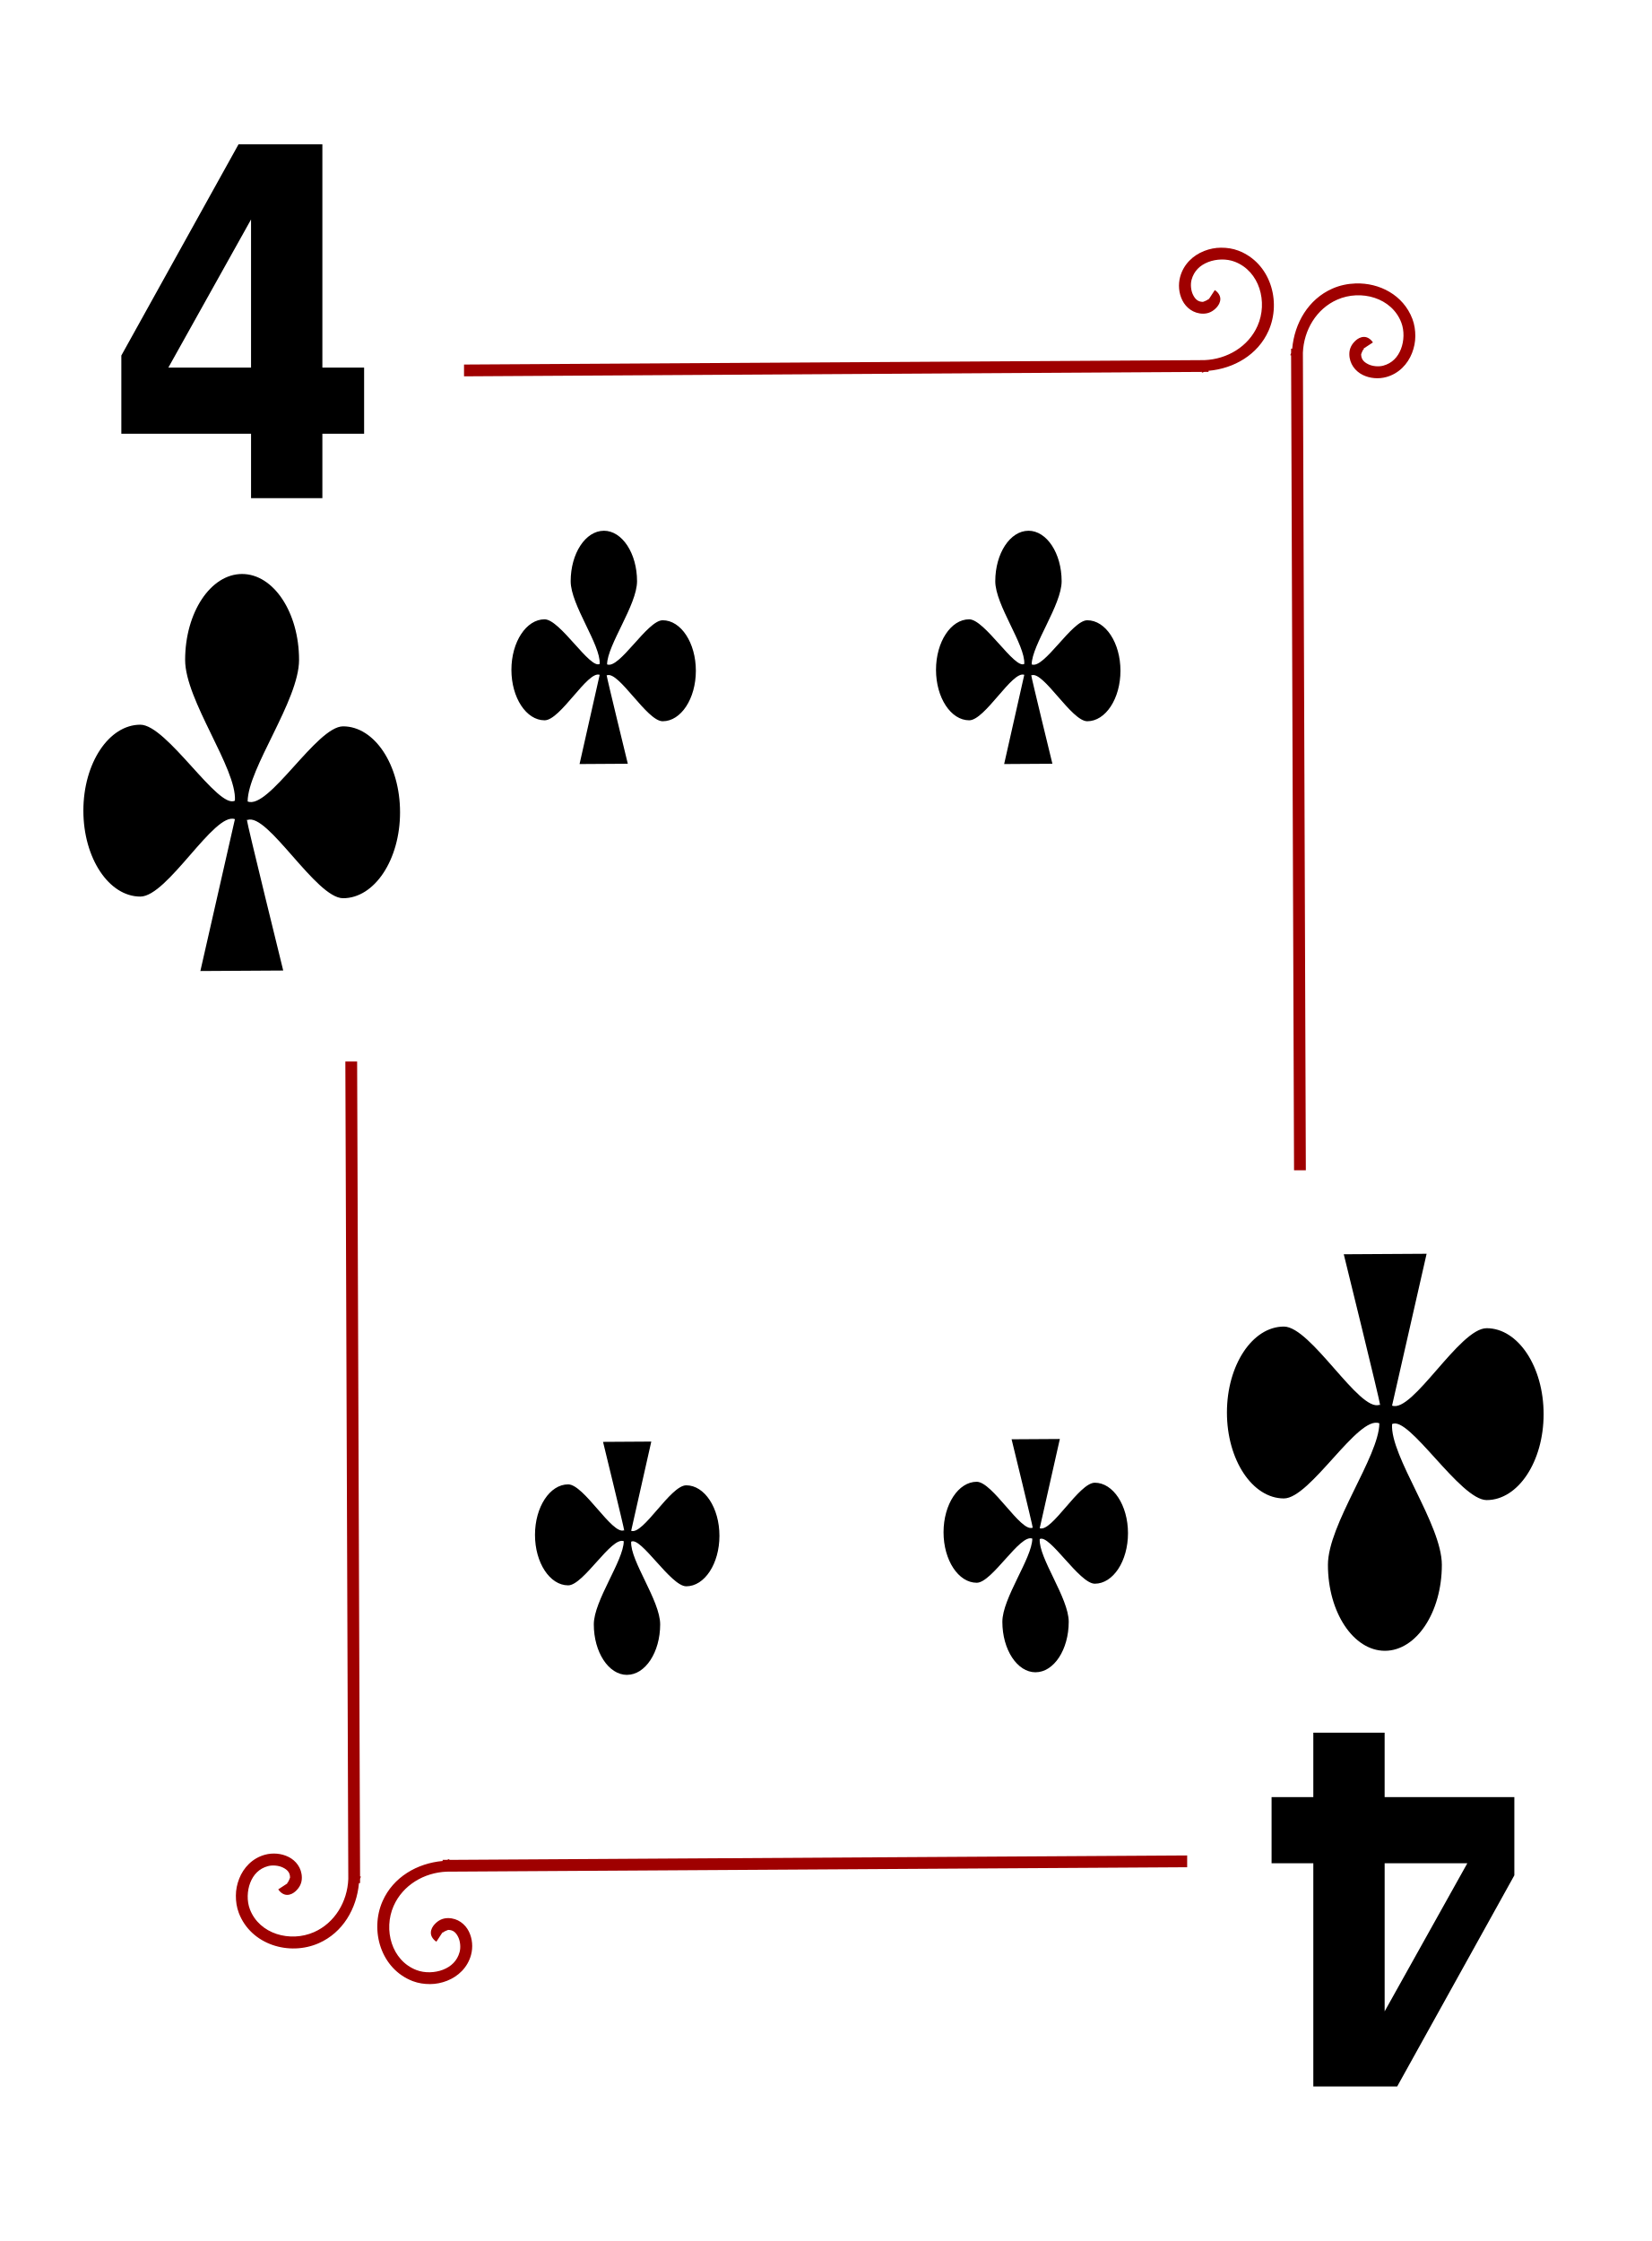
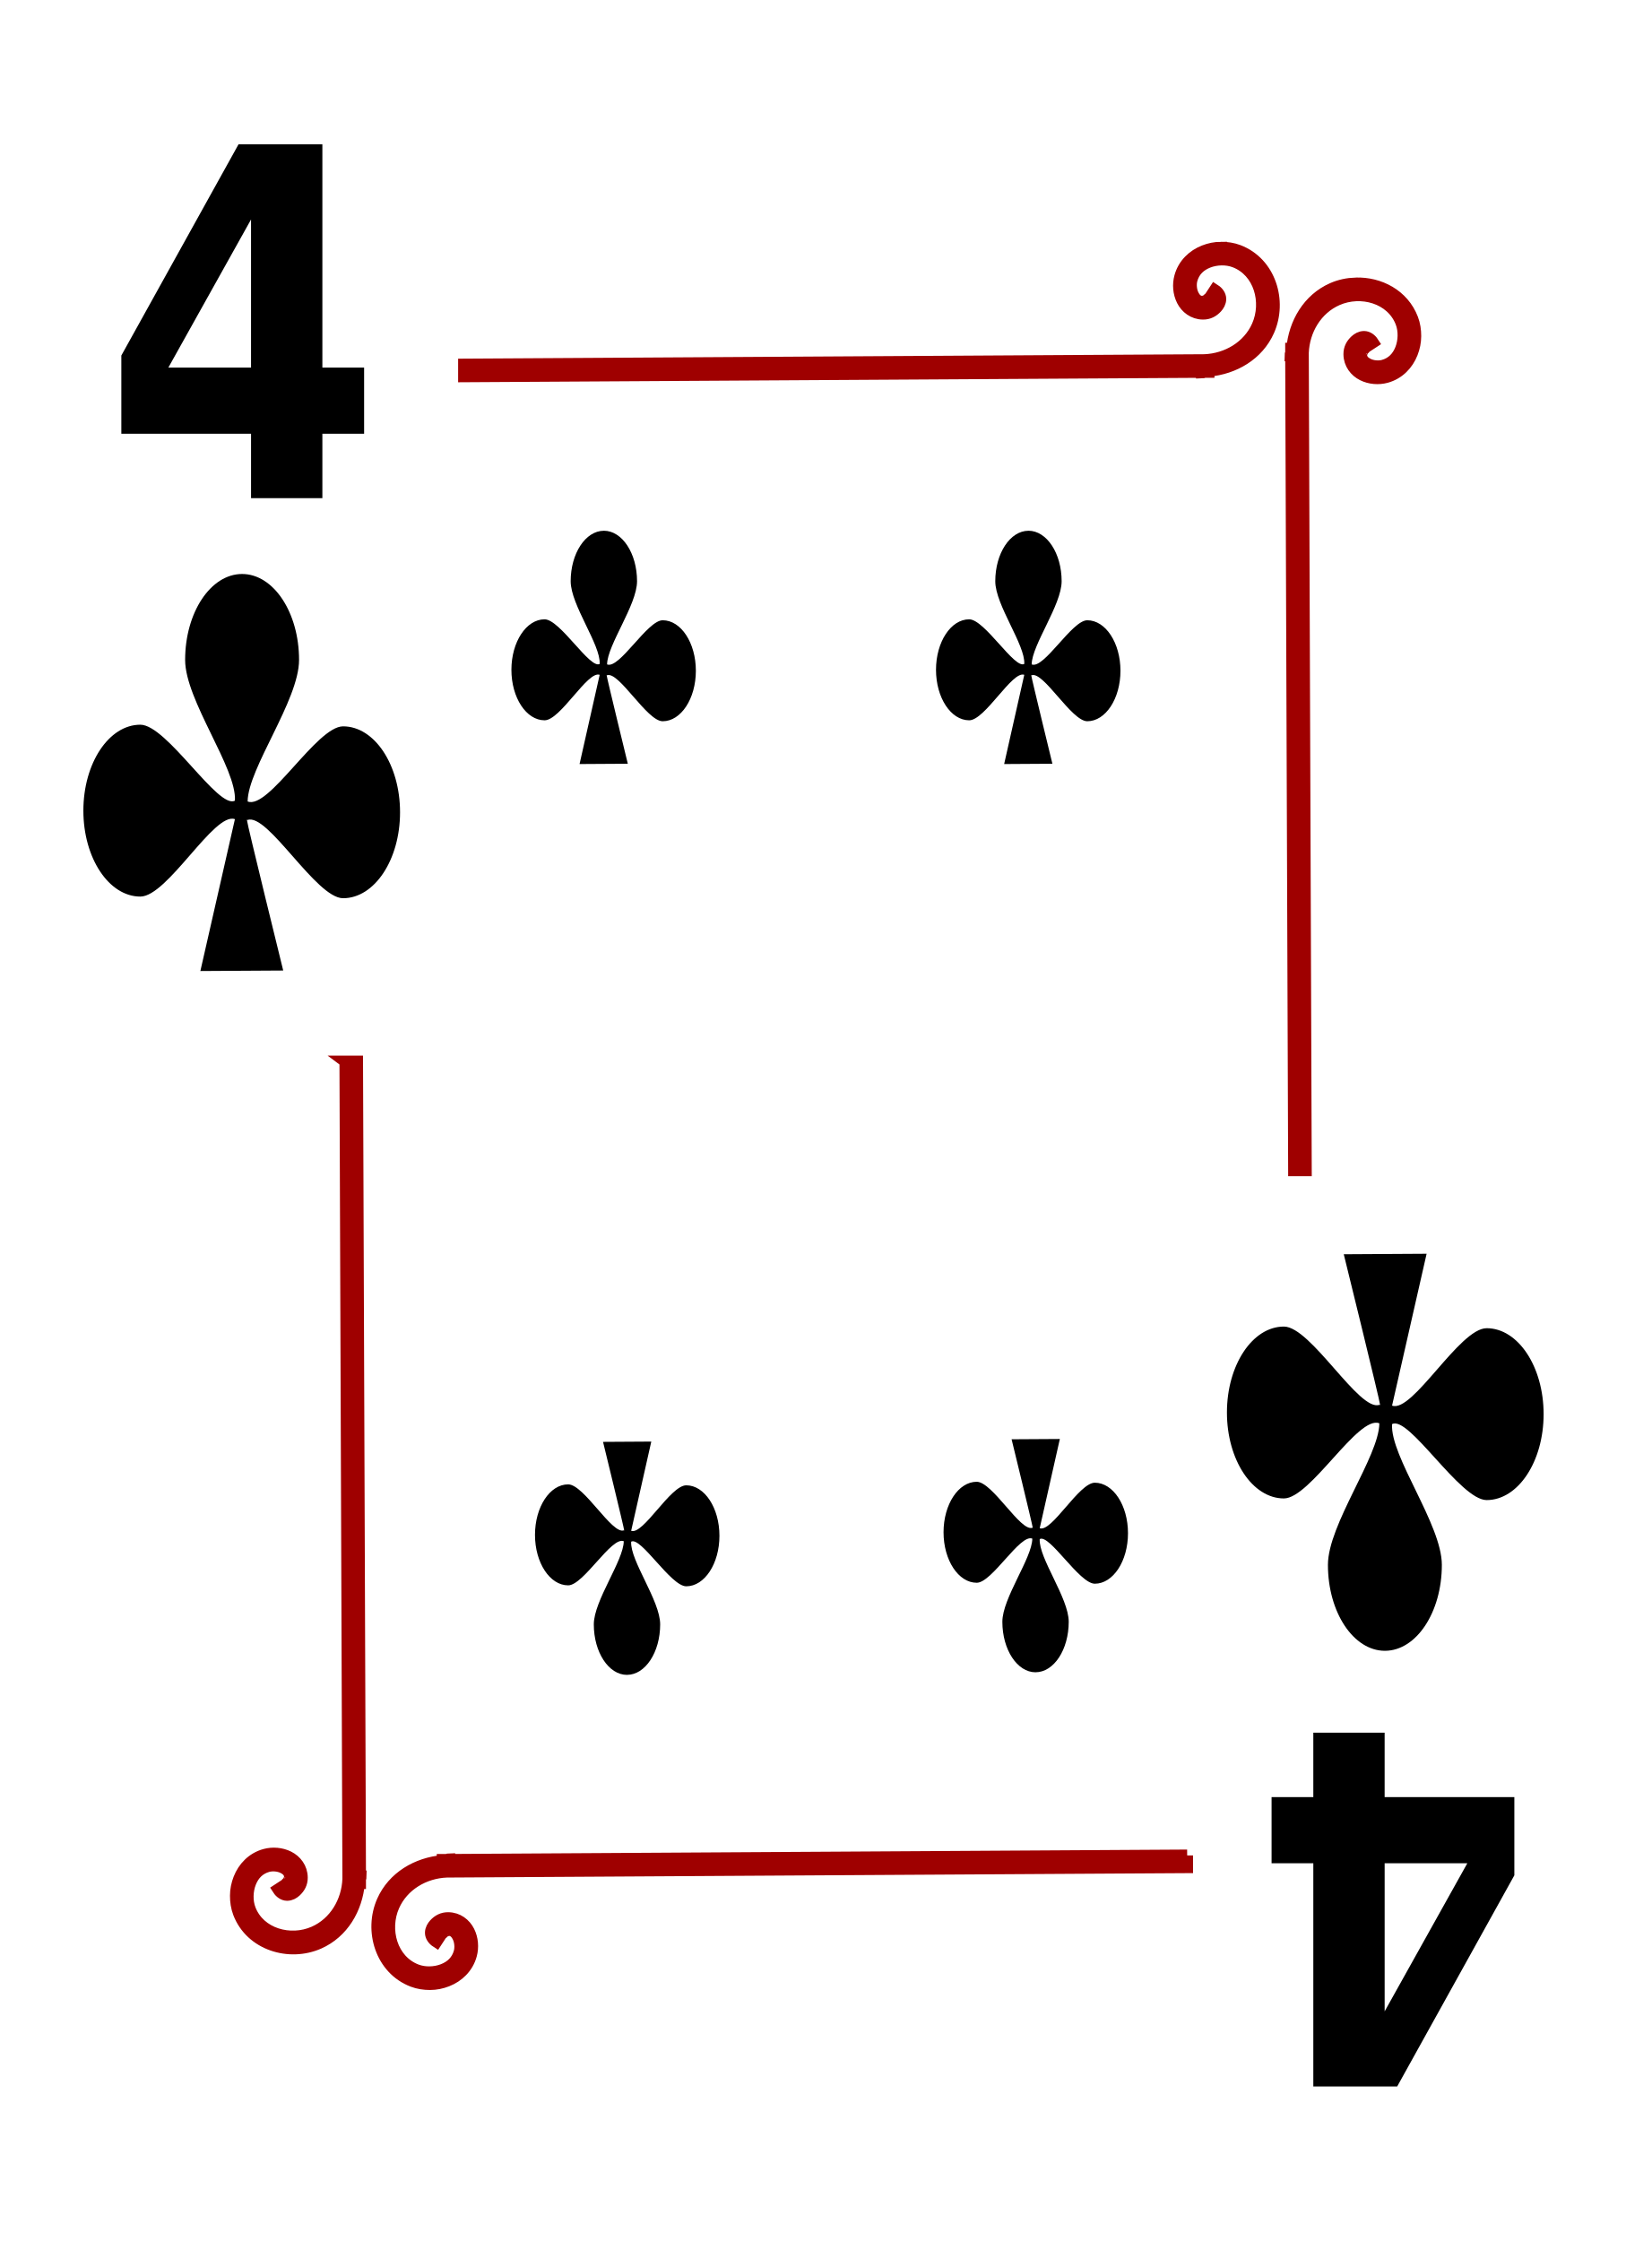
<svg xmlns="http://www.w3.org/2000/svg" viewBox="0 0 140 190">
-   <path d="m103.531,21c-.497.002-.973.099-1.438.281-.93.364-1.738,1.111-2.031,2.188-.176.645-.123,1.381.188,2s.932,1.119 1.75,1.125c.476.003.85-.196 1.156-.531 .153-.168.313-.416.312-.719s-.21-.583-.469-.75l-.531.812c.07.045 0-.005 0-.062s.017-.022-.031.031c-.097.106-.455.219-.438.219-.423-.003-.655-.217-.844-.594s-.227-.905-.125-1.281c.204-.751.718-1.231 1.406-1.5s1.552-.298 2.25-.031c2.116.808 2.825,3.429 1.938,5.438-.779,1.764-2.581,2.83-4.5,2.906l-62.781.375v1l62.562-.375v.062c.078 0.0.141-.06.219-.062h.344v-.094c2.163-.194 4.191-1.362 5.094-3.406 1.101-2.492.143-5.748-2.562-6.781-.472-.18-.971-.252-1.469-.25zm11.406,3.031c-.672.023-1.346.162-1.969.438-2.044.903-3.212,2.93-3.406,5.094h-.094v.344c-.003.078-.063.141-.062.219h.062l.25,69.094h1l-.25-69.312c.077-1.919 1.142-3.721 2.906-4.5 2.008-.887 4.63-.178 5.438,1.938 .266.698.238,1.562-.031,2.25s-.749,1.202-1.5,1.406c-.376.102-.905.064-1.281-.125s-.591-.421-.594-.844c0.0.017.113-.341.219-.438 .053-.048.089-.031.031-.031s-.108-.07-.062,0l.812-.531c-.167-.259-.447-.468-.75-.469s-.551.159-.719.312c-.335.306-.535.681-.531,1.156 .006.818.506,1.44 1.125,1.75s1.355.363 2,.188c1.076-.293 1.824-1.101 2.188-2.031 .182-.465.279-.94.281-1.438s-.07-.996-.25-1.469c-.775-2.029-2.797-3.068-4.812-3zm-85.656,65.969 .25,69.312c-.077,1.919-1.142,3.721-2.906,4.5-2.008.887-4.63.178-5.438-1.938-.266-.698-.238-1.562.031-2.25s.749-1.202 1.5-1.406c.376-.102.905-.064 1.281.125s.591.421.594.844c-0-.017-.113.341-.219.438-.053.048-.089.031-.031.031s.108.07.062,0l-.812.531c.167.259.447.468.75.469s.551-.159.719-.312c.335-.306.535-.681.531-1.156-.006-.818-.506-1.44-1.125-1.75s-1.355-.363-2-.188c-1.076.293-1.824,1.101-2.188,2.031-.182.465-.279.94-.281,1.438s.07.996.25,1.469c1.033,2.706 4.289,3.663 6.781,2.562 2.044-.903 3.212-2.93 3.406-5.094h.094v-.344c.003-.078.063-.141.062-.219h-.062l-.25-69.094h-1zm71.375,67.312-62.562.375v-.062c-.078-0-.141.06-.219.062h-.344v.094c-2.163.194-4.191,1.362-5.094,3.406-1.101,2.492-.143,5.748 2.562,6.781 .472.18.971.252 1.469.25s.973-.099 1.438-.281c.93-.364 1.738-1.111 2.031-2.188 .176-.645.123-1.381-.188-2s-.932-1.119-1.75-1.125c-.476-.003-.85.196-1.156.531-.153.168-.313.416-.312.719s.21.583.469.75l.531-.812c-.07-.045-0.0.005 0,.062s-.017.022.031-.031c.097-.106.455-.219.438-.219 .423.003.655.217.844.594s.227.905.125,1.281c-.204.751-.718,1.231-1.406,1.5s-1.552.298-2.25.031c-2.116-.808-2.825-3.429-1.938-5.438 .779-1.764 2.581-2.83 4.5-2.906l62.781-.375v-1z" fill="#9f0000" fill-rule="evenodd" />
+   <path d="m103.531,21c-.497.002-.973.099-1.438.281-.93.364-1.738,1.111-2.031,2.188-.176.645-.123,1.381.188,2s.932,1.119 1.75,1.125c.476.003.85-.196 1.156-.531 .153-.168.313-.416.312-.719s-.21-.583-.469-.75l-.531.812c.07.045 0-.005 0-.062s.017-.022-.031.031c-.097.106-.455.219-.438.219-.423-.003-.655-.217-.844-.594s-.227-.905-.125-1.281c.204-.751.718-1.231 1.406-1.5s1.552-.298 2.25-.031c2.116.808 2.825,3.429 1.938,5.438-.779,1.764-2.581,2.83-4.5,2.906l-62.781.375v1l62.562-.375v.062c.078 0.0.141-.06.219-.062h.344v-.094c2.163-.194 4.191-1.362 5.094-3.406 1.101-2.492.143-5.748-2.562-6.781-.472-.18-.971-.252-1.469-.25zm11.406,3.031c-.672.023-1.346.162-1.969.438-2.044.903-3.212,2.93-3.406,5.094h-.094v.344c-.003.078-.063.141-.062.219h.062l.25,69.094h1l-.25-69.312c.077-1.919 1.142-3.721 2.906-4.5 2.008-.887 4.63-.178 5.438,1.938 .266.698.238,1.562-.031,2.25s-.749,1.202-1.5,1.406c-.376.102-.905.064-1.281-.125s-.591-.421-.594-.844c0.0.017.113-.341.219-.438 .053-.048.089-.031.031-.031s-.108-.07-.062,0l.812-.531c-.167-.259-.447-.468-.75-.469s-.551.159-.719.312c-.335.306-.535.681-.531,1.156 .006.818.506,1.44 1.125,1.75s1.355.363 2,.188c1.076-.293 1.824-1.101 2.188-2.031 .182-.465.279-.94.281-1.438s-.07-.996-.25-1.469c-.775-2.029-2.797-3.068-4.812-3zm-85.656,65.969 .25,69.312c-.077,1.919-1.142,3.721-2.906,4.5-2.008.887-4.63.178-5.438-1.938-.266-.698-.238-1.562.031-2.25s.749-1.202 1.5-1.406c.376-.102.905-.064 1.281.125s.591.421.594.844c-0-.017-.113.341-.219.438-.053.048-.089.031-.031.031s.108.07.062,0l-.812.531c.167.259.447.468.75.469s.551-.159.719-.312c.335-.306.535-.681.531-1.156-.006-.818-.506-1.44-1.125-1.75s-1.355-.363-2-.188c-1.076.293-1.824,1.101-2.188,2.031-.182.465-.279.94-.281,1.438s.07.996.25,1.469c1.033,2.706 4.289,3.663 6.781,2.562 2.044-.903 3.212-2.93 3.406-5.094h.094v-.344c.003-.078.063-.141.062-.219h-.062l-.25-69.094h-1zm71.375,67.312-62.562.375v-.062c-.078-0-.141.06-.219.062h-.344v.094c-2.163.194-4.191,1.362-5.094,3.406-1.101,2.492-.143,5.748 2.562,6.781 .472.18.971.252 1.469.25s.973-.099 1.438-.281c.93-.364 1.738-1.111 2.031-2.188 .176-.645.123-1.381-.188-2s-.932-1.119-1.75-1.125c-.476-.003-.85.196-1.156.531-.153.168-.313.416-.312.719s.21.583.469.75l.531-.812c-.07-.045-0.0.005 0,.062s-.017.022.031-.031c.097-.106.455-.219.438-.219 .423.003.655.217.844.594s.227.905.125,1.281c-.204.751-.718,1.231-1.406,1.5s-1.552.298-2.25.031c-2.116-.808-2.825-3.429-1.938-5.438 .779-1.764 2.581-2.83 4.5-2.906l62.781-.375v-1z" fill="#9f0000" fill-rule="evenodd" stroke="#9f0000" />
  <path d="m87.199 45c-1.553 0-2.813 1.918-2.813 4.281 0 2.014 2.558 5.401 2.459 7.01-0.821 0.46-3.359-3.783-4.671-3.783-1.553 0-2.813 1.918-2.813 4.281s1.26 4.281 2.813 4.281c1.347 0 3.655-4.239 4.671-3.857l-1.706 7.565 4.091-0.025s-1.792-7.335-1.794-7.508h0.032v0.008c0.994-0.376 3.382 3.897 4.719 3.897 1.553 0 2.813-1.918 2.813-4.281s-1.26-4.281-2.813-4.281c-1.306 0-3.674 4.173-4.714 3.742 0.015-1.649 2.54-5.04 2.54-7.051 0-2.364-1.26-4.281-2.813-4.281z" fill-rule="evenodd" />
  <path d="m53.161 142c1.553 0 2.813-1.918 2.813-4.281 0-2.014-2.558-5.401-2.459-7.01 0.821-0.46 3.359 3.783 4.671 3.783 1.553 0 2.813-1.918 2.813-4.281s-1.26-4.281-2.813-4.281c-1.347 0-3.655 4.239-4.671 3.857l1.706-7.565-4.091 0.025s1.792 7.335 1.794 7.508h-0.032v-0.008c-0.995 0.376-3.382-3.897-4.719-3.897-1.553 0-2.813 1.918-2.813 4.281s1.26 4.281 2.813 4.281c1.306 0 3.674-4.173 4.714-3.742-0.015 1.649-2.54 5.04-2.54 7.051 0 2.364 1.26 4.281 2.813 4.281z" fill-rule="evenodd" />
  <path d="m20.527 48.665c-2.666 0-4.83 3.264-4.83 7.286 0 3.427 4.392 9.192 4.221 11.93-1.41 0.782-5.767-6.438-8.019-6.438-2.666 0-4.83 3.264-4.83 7.286s2.163 7.286 4.83 7.286c2.312 0 6.276-7.214 8.019-6.563l-2.929 12.874 7.024-0.042s-3.077-12.481-3.081-12.776h0.055v0.014c1.707-0.64 5.806 6.632 8.102 6.632 2.666 0 4.83-3.264 4.83-7.286s-2.163-7.286-4.83-7.286c-2.243 0-6.308 7.101-8.093 6.368 0.025-2.805 4.36-8.576 4.36-11.999 0-4.022-2.163-7.286-4.83-7.286z" fill-rule="evenodd" />
  <path d="m21.285 18.608-7.011 12.558h7.011v-12.558m-1.063-6.37h7.111v18.928h3.539v5.606h-3.539v5.465h-6.047v-5.465h-10.998v-6.631l9.935-17.903" />
  <path d="m117.42 139.96c2.666 0 4.83-3.264 4.83-7.286 0-3.427-4.392-9.192-4.221-11.93 1.41-0.782 5.767 6.438 8.019 6.438 2.666 0 4.83-3.264 4.83-7.286s-2.163-7.286-4.83-7.286c-2.312 0-6.276 7.214-8.019 6.563l2.929-12.874-7.024 0.042s3.077 12.481 3.081 12.776h-0.055v-0.014c-1.707 0.64-5.806-6.632-8.102-6.632-2.666 0-4.83 3.264-4.83 7.286s2.163 7.286 4.83 7.286c2.243 0 6.308-7.101 8.093-6.368-0.025 2.805-4.36 8.576-4.36 11.999 0 4.022 2.163 7.286 4.83 7.286z" fill-rule="evenodd" />
  <path d="m117.4 170.53 7.011-12.558h-7.011v12.558m1.063 6.37h-7.111v-18.928h-3.539v-5.606h3.539v-5.465h6.047v5.465h10.998v6.631l-9.935 17.903" />
  <path d="m51.199 45c-1.553 0-2.813 1.918-2.813 4.281 0 2.014 2.558 5.401 2.459 7.01-0.821 0.46-3.359-3.783-4.671-3.783-1.553 0-2.813 1.918-2.813 4.281s1.26 4.281 2.813 4.281c1.347 0 3.656-4.239 4.671-3.857l-1.706 7.565 4.091-0.025s-1.792-7.335-1.794-7.508h0.032v0.008c0.995-0.376 3.382 3.897 4.719 3.897 1.553 0 2.813-1.918 2.813-4.281s-1.26-4.281-2.813-4.281c-1.306 0-3.674 4.173-4.714 3.742 0.015-1.649 2.54-5.04 2.54-7.051 0-2.364-1.26-4.281-2.813-4.281z" fill-rule="evenodd" />
  <path d="m87.801 141.78c1.553 0 2.813-1.918 2.813-4.281 0-2.014-2.558-5.401-2.459-7.01 0.821-0.46 3.359 3.783 4.671 3.783 1.553 0 2.813-1.918 2.813-4.281s-1.26-4.281-2.813-4.281c-1.347 0-3.656 4.239-4.671 3.857l1.706-7.565-4.091 0.025s1.792 7.335 1.794 7.508h-0.032v-0.008c-0.995 0.376-3.382-3.897-4.719-3.897-1.553 0-2.813 1.918-2.813 4.281s1.26 4.281 2.813 4.281c1.306 0 3.674-4.173 4.714-3.742-0.015 1.649-2.54 5.04-2.54 7.051 0 2.364 1.26 4.281 2.813 4.281z" fill-rule="evenodd" />
</svg>
